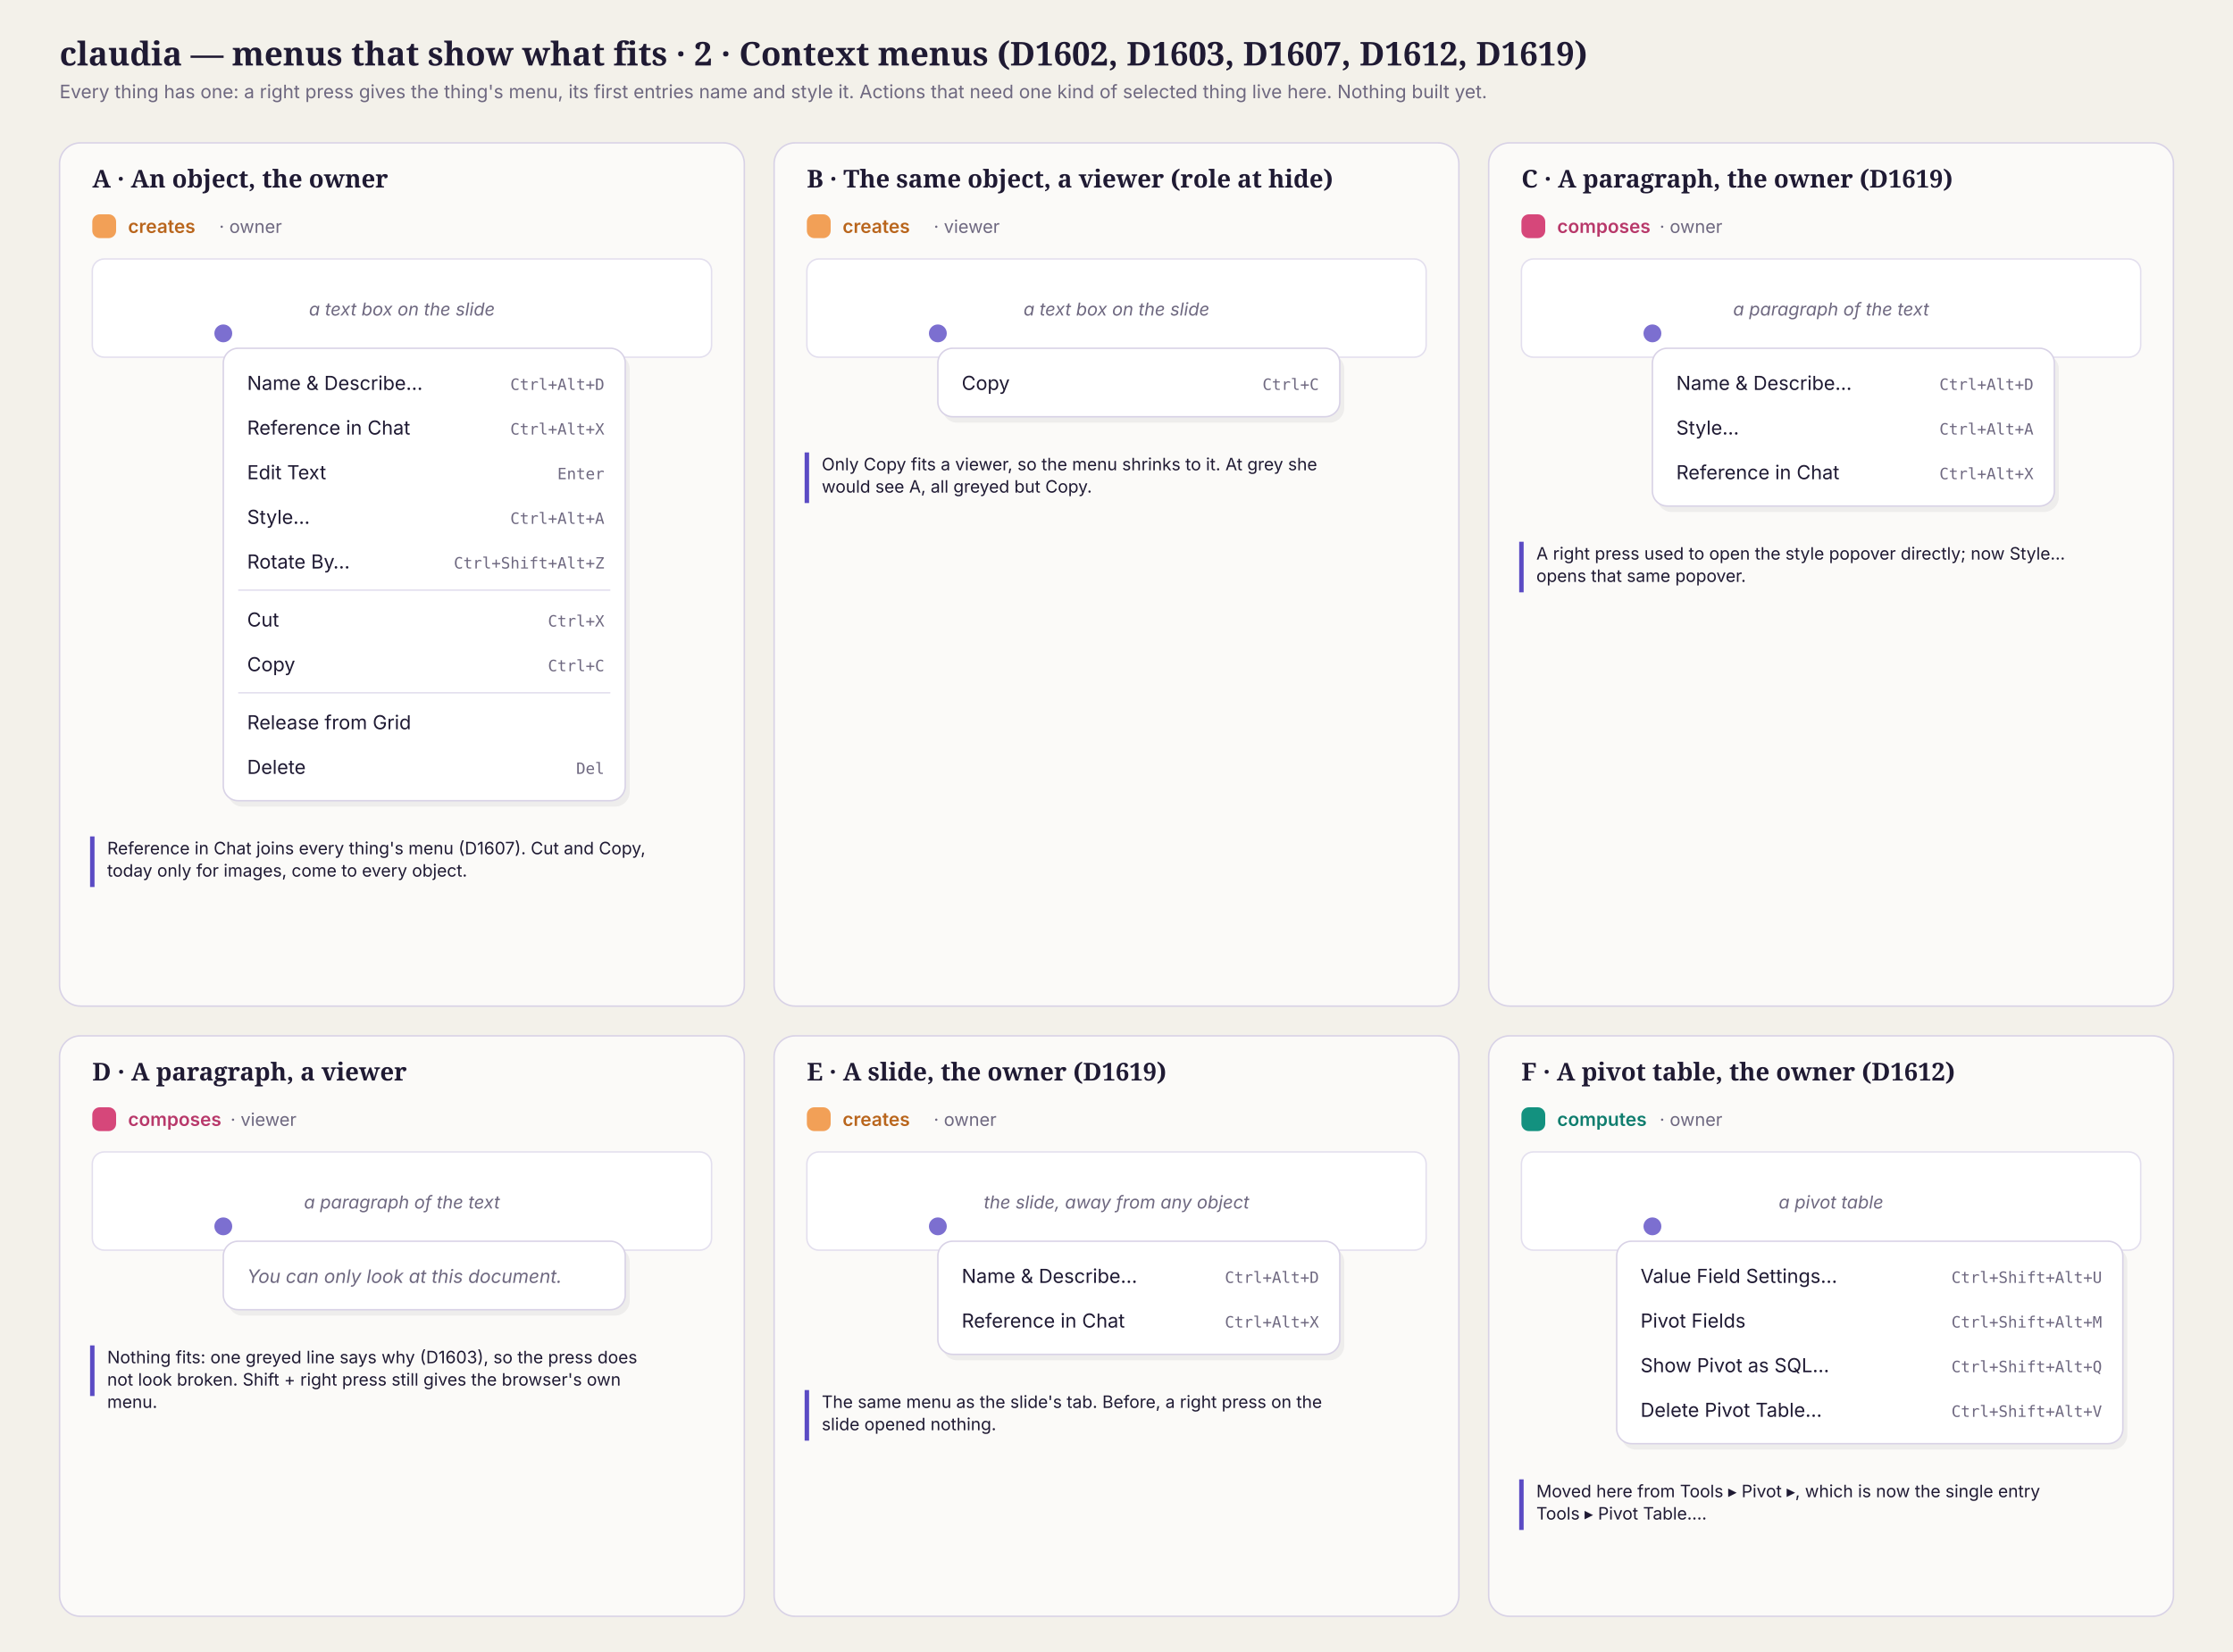
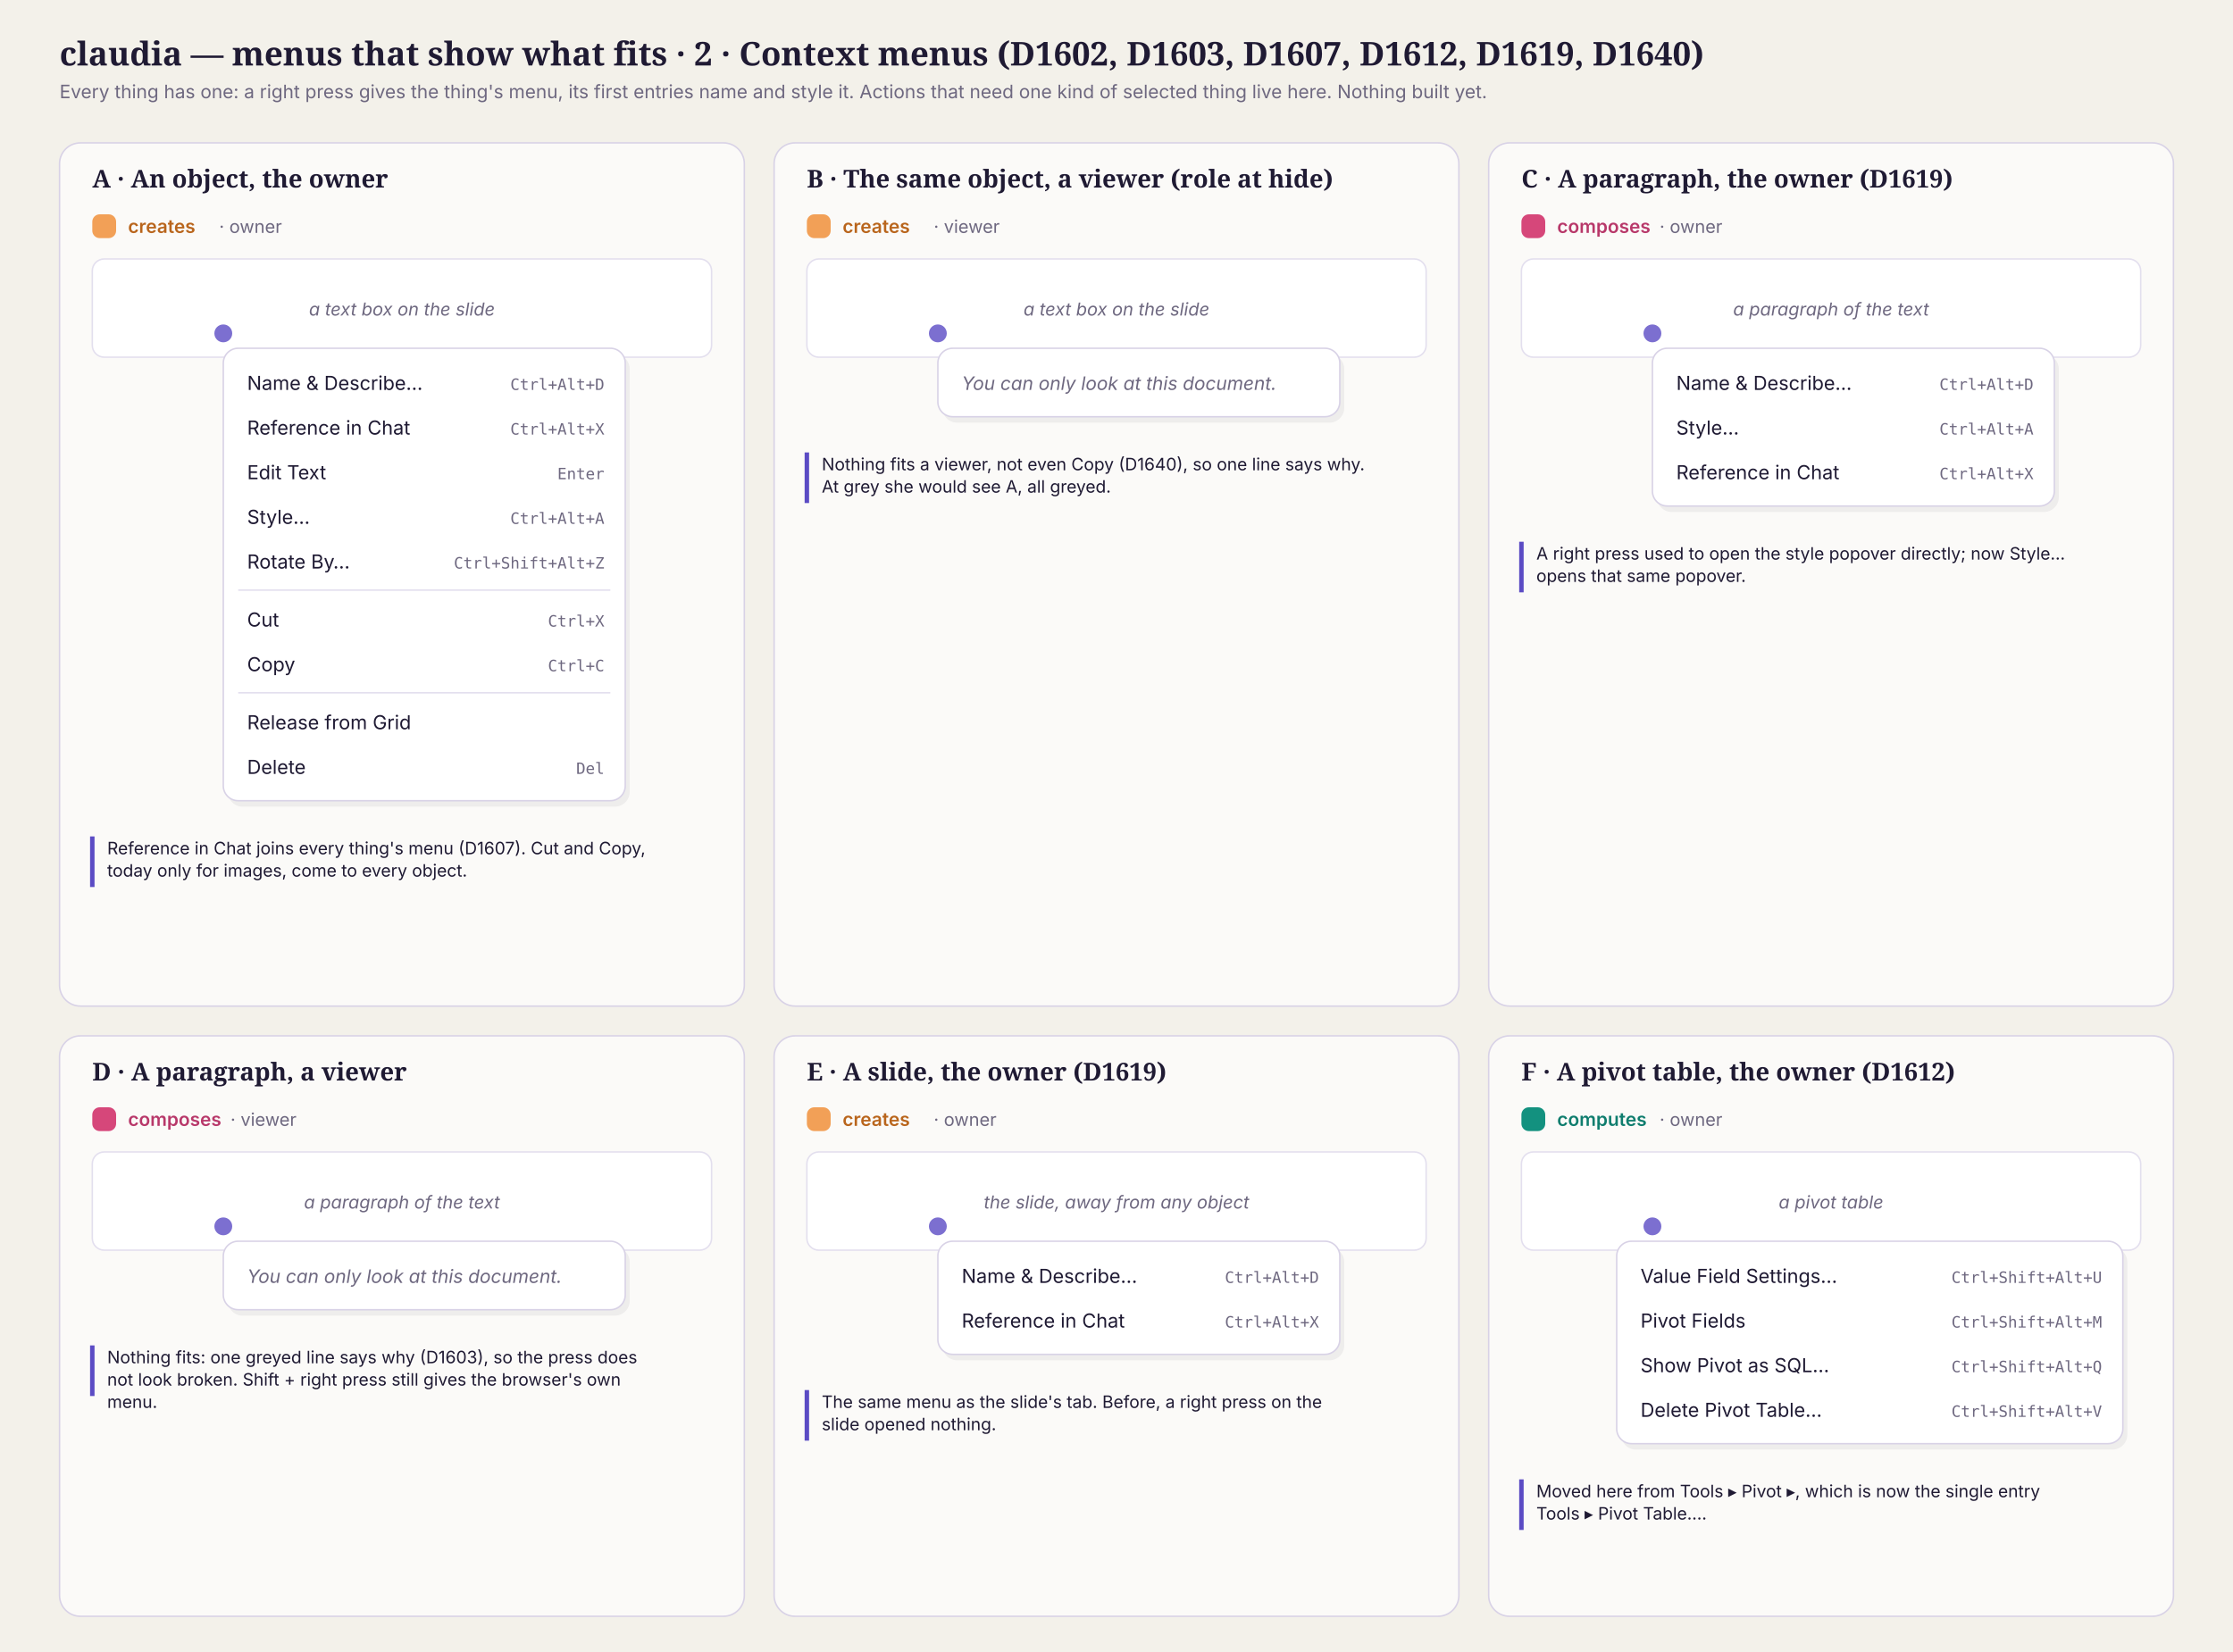
<svg xmlns="http://www.w3.org/2000/svg" viewBox="0 0 1500 1110" font-family="Inter, 'Segoe UI', system-ui, sans-serif">
  <rect x="0" y="0" width="1500" height="1110" fill="#f3f1ea" />
-   <text x="40" y="44" font-family="Fraunces, Georgia, serif" font-size="22" font-weight="600" fill="#1f1a33" text-anchor="start">claudia — menus that show what fits · 2 · Context menus (D1602, D1603, D1607, D1612, D1619)</text>
+   <text x="40" y="44" font-family="Fraunces, Georgia, serif" font-size="22" font-weight="600" fill="#1f1a33" text-anchor="start">claudia — menus that show what fits · 2 · Context menus (D1602, D1603, D1607, D1612, D1619, D1640)</text>
  <text x="40" y="66" font-family="Inter, 'Segoe UI', system-ui, sans-serif" font-size="12.5" font-weight="400" fill="#6e6880" text-anchor="start">Every thing has one: a right press gives the thing's menu, its first entries name and style it. Actions that need one kind of selected thing live here. Nothing built yet.</text>
  <rect x="40" y="96" width="460" height="580" rx="14" fill="#fbfaf8" stroke="#d8d2e6" stroke-width="1" />
  <text x="62" y="126" font-family="Fraunces, Georgia, serif" font-size="16.5" font-weight="600" fill="#1f1a33" text-anchor="start">A · An object, the owner</text>
  <rect x="62" y="144" width="16" height="16" rx="5" fill="#f2a057" />
  <text x="86" y="156.5" font-family="Inter, 'Segoe UI', system-ui, sans-serif" font-size="12.5" font-weight="600" fill="#b9651c" text-anchor="start">creates</text>
  <text x="147.2" y="156.5" font-family="Inter, 'Segoe UI', system-ui, sans-serif" font-size="12" font-weight="400" fill="#6e6880" text-anchor="start">· owner</text>
  <rect x="62" y="174" width="416" height="66" rx="8" fill="#fff" stroke="#e3dfee" stroke-width="1" />
  <text x="270" y="212" font-family="Inter, 'Segoe UI', system-ui, sans-serif" font-size="12" font-weight="400" fill="#6e6880" text-anchor="middle" font-style="italic">a text box on the slide</text>
  <circle cx="150" cy="224" r="6" fill="#5b4bc4" opacity="0.8" />
  <rect x="153" y="238" width="270" height="304" rx="10" fill="#1f1a33" opacity="0.06" />
  <rect x="150" y="234" width="270" height="304" rx="10" fill="#fff" stroke="#d8d2e6" stroke-width="1" />
  <text x="166" y="262" font-family="Inter, 'Segoe UI', system-ui, sans-serif" font-size="13" font-weight="400" fill="#1f1a33" text-anchor="start">Name &amp; Describe…</text>
  <text x="406" y="262" font-family="'JetBrains Mono', ui-monospace, Menlo, monospace" font-size="10.5" font-weight="400" fill="#6e6880" text-anchor="end">Ctrl+Alt+D</text>
  <text x="166" y="292" font-family="Inter, 'Segoe UI', system-ui, sans-serif" font-size="13" font-weight="400" fill="#1f1a33" text-anchor="start">Reference in Chat</text>
  <text x="406" y="292" font-family="'JetBrains Mono', ui-monospace, Menlo, monospace" font-size="10.5" font-weight="400" fill="#6e6880" text-anchor="end">Ctrl+Alt+X</text>
  <text x="166" y="322" font-family="Inter, 'Segoe UI', system-ui, sans-serif" font-size="13" font-weight="400" fill="#1f1a33" text-anchor="start">Edit Text</text>
  <text x="406" y="322" font-family="'JetBrains Mono', ui-monospace, Menlo, monospace" font-size="10.5" font-weight="400" fill="#6e6880" text-anchor="end">Enter</text>
  <text x="166" y="352" font-family="Inter, 'Segoe UI', system-ui, sans-serif" font-size="13" font-weight="400" fill="#1f1a33" text-anchor="start">Style…</text>
  <text x="406" y="352" font-family="'JetBrains Mono', ui-monospace, Menlo, monospace" font-size="10.5" font-weight="400" fill="#6e6880" text-anchor="end">Ctrl+Alt+A</text>
  <text x="166" y="382" font-family="Inter, 'Segoe UI', system-ui, sans-serif" font-size="13" font-weight="400" fill="#1f1a33" text-anchor="start">Rotate By…</text>
  <text x="406" y="382" font-family="'JetBrains Mono', ui-monospace, Menlo, monospace" font-size="10.5" font-weight="400" fill="#6e6880" text-anchor="end">Ctrl+Shift+Alt+Z</text>
  <line x1="160" y1="396.5" x2="410" y2="396.5" stroke="#e3dfee" stroke-width="1" />
  <text x="166" y="421" font-family="Inter, 'Segoe UI', system-ui, sans-serif" font-size="13" font-weight="400" fill="#1f1a33" text-anchor="start">Cut</text>
  <text x="406" y="421" font-family="'JetBrains Mono', ui-monospace, Menlo, monospace" font-size="10.5" font-weight="400" fill="#6e6880" text-anchor="end">Ctrl+X</text>
  <text x="166" y="451" font-family="Inter, 'Segoe UI', system-ui, sans-serif" font-size="13" font-weight="400" fill="#1f1a33" text-anchor="start">Copy</text>
  <text x="406" y="451" font-family="'JetBrains Mono', ui-monospace, Menlo, monospace" font-size="10.5" font-weight="400" fill="#6e6880" text-anchor="end">Ctrl+C</text>
  <line x1="160" y1="465.5" x2="410" y2="465.5" stroke="#e3dfee" stroke-width="1" />
  <text x="166" y="490" font-family="Inter, 'Segoe UI', system-ui, sans-serif" font-size="13" font-weight="400" fill="#1f1a33" text-anchor="start">Release from Grid</text>
  <text x="166" y="520" font-family="Inter, 'Segoe UI', system-ui, sans-serif" font-size="13" font-weight="400" fill="#1f1a33" text-anchor="start">Delete</text>
  <text x="406" y="520" font-family="'JetBrains Mono', ui-monospace, Menlo, monospace" font-size="10.5" font-weight="400" fill="#6e6880" text-anchor="end">Del</text>
  <line x1="62" y1="562" x2="62" y2="596" stroke="#5b4bc4" stroke-width="3" />
  <text x="72" y="574" font-family="Inter, 'Segoe UI', system-ui, sans-serif" font-size="11.5" font-weight="400" fill="#1f1a33" text-anchor="start">Reference in Chat joins every thing's menu (D1607). Cut and Copy,</text>
  <text x="72" y="589" font-family="Inter, 'Segoe UI', system-ui, sans-serif" font-size="11.5" font-weight="400" fill="#1f1a33" text-anchor="start">today only for images, come to every object.</text>
  <rect x="520" y="96" width="460" height="580" rx="14" fill="#fbfaf8" stroke="#d8d2e6" stroke-width="1" />
  <text x="542" y="126" font-family="Fraunces, Georgia, serif" font-size="16.5" font-weight="600" fill="#1f1a33" text-anchor="start">B · The same object, a viewer (role at hide)</text>
  <rect x="542" y="144" width="16" height="16" rx="5" fill="#f2a057" />
  <text x="566" y="156.5" font-family="Inter, 'Segoe UI', system-ui, sans-serif" font-size="12.5" font-weight="600" fill="#b9651c" text-anchor="start">creates</text>
  <text x="627.2" y="156.5" font-family="Inter, 'Segoe UI', system-ui, sans-serif" font-size="12" font-weight="400" fill="#6e6880" text-anchor="start">· viewer</text>
  <rect x="542" y="174" width="416" height="66" rx="8" fill="#fff" stroke="#e3dfee" stroke-width="1" />
  <text x="750" y="212" font-family="Inter, 'Segoe UI', system-ui, sans-serif" font-size="12" font-weight="400" fill="#6e6880" text-anchor="middle" font-style="italic">a text box on the slide</text>
  <circle cx="630" cy="224" r="6" fill="#5b4bc4" opacity="0.8" />
  <rect x="633" y="238" width="270" height="46" rx="10" fill="#1f1a33" opacity="0.06" />
  <rect x="630" y="234" width="270" height="46" rx="10" fill="#fff" stroke="#d8d2e6" stroke-width="1" />
-   <text x="646" y="262" font-family="Inter, 'Segoe UI', system-ui, sans-serif" font-size="13" font-weight="400" fill="#1f1a33" text-anchor="start">Copy</text>
-   <text x="886" y="262" font-family="'JetBrains Mono', ui-monospace, Menlo, monospace" font-size="10.5" font-weight="400" fill="#6e6880" text-anchor="end">Ctrl+C</text>
+   <text x="646" y="262" font-family="Inter, 'Segoe UI', system-ui, sans-serif" font-size="12.5" font-weight="400" fill="#6e6880" text-anchor="start" font-style="italic">You can only look at this document.</text>
  <line x1="542" y1="304" x2="542" y2="338" stroke="#5b4bc4" stroke-width="3" />
-   <text x="552" y="316" font-family="Inter, 'Segoe UI', system-ui, sans-serif" font-size="11.5" font-weight="400" fill="#1f1a33" text-anchor="start">Only Copy fits a viewer, so the menu shrinks to it. At grey she</text>
-   <text x="552" y="331" font-family="Inter, 'Segoe UI', system-ui, sans-serif" font-size="11.5" font-weight="400" fill="#1f1a33" text-anchor="start">would see A, all greyed but Copy.</text>
+   <text x="552" y="316" font-family="Inter, 'Segoe UI', system-ui, sans-serif" font-size="11.5" font-weight="400" fill="#1f1a33" text-anchor="start">Nothing fits a viewer, not even Copy (D1640), so one line says why.</text>
+   <text x="552" y="331" font-family="Inter, 'Segoe UI', system-ui, sans-serif" font-size="11.5" font-weight="400" fill="#1f1a33" text-anchor="start">At grey she would see A, all greyed.</text>
  <rect x="1000" y="96" width="460" height="580" rx="14" fill="#fbfaf8" stroke="#d8d2e6" stroke-width="1" />
  <text x="1022" y="126" font-family="Fraunces, Georgia, serif" font-size="16.5" font-weight="600" fill="#1f1a33" text-anchor="start">C · A paragraph, the owner (D1619)</text>
  <rect x="1022" y="144" width="16" height="16" rx="5" fill="#d6477a" />
  <text x="1046" y="156.5" font-family="Inter, 'Segoe UI', system-ui, sans-serif" font-size="12.5" font-weight="600" fill="#b8386a" text-anchor="start">composes</text>
  <text x="1114.8" y="156.5" font-family="Inter, 'Segoe UI', system-ui, sans-serif" font-size="12" font-weight="400" fill="#6e6880" text-anchor="start">· owner</text>
  <rect x="1022" y="174" width="416" height="66" rx="8" fill="#fff" stroke="#e3dfee" stroke-width="1" />
  <text x="1230" y="212" font-family="Inter, 'Segoe UI', system-ui, sans-serif" font-size="12" font-weight="400" fill="#6e6880" text-anchor="middle" font-style="italic">a paragraph of the text</text>
  <circle cx="1110" cy="224" r="6" fill="#5b4bc4" opacity="0.8" />
  <rect x="1113" y="238" width="270" height="106" rx="10" fill="#1f1a33" opacity="0.06" />
  <rect x="1110" y="234" width="270" height="106" rx="10" fill="#fff" stroke="#d8d2e6" stroke-width="1" />
  <text x="1126" y="262" font-family="Inter, 'Segoe UI', system-ui, sans-serif" font-size="13" font-weight="400" fill="#1f1a33" text-anchor="start">Name &amp; Describe…</text>
  <text x="1366" y="262" font-family="'JetBrains Mono', ui-monospace, Menlo, monospace" font-size="10.5" font-weight="400" fill="#6e6880" text-anchor="end">Ctrl+Alt+D</text>
  <text x="1126" y="292" font-family="Inter, 'Segoe UI', system-ui, sans-serif" font-size="13" font-weight="400" fill="#1f1a33" text-anchor="start">Style…</text>
  <text x="1366" y="292" font-family="'JetBrains Mono', ui-monospace, Menlo, monospace" font-size="10.5" font-weight="400" fill="#6e6880" text-anchor="end">Ctrl+Alt+A</text>
  <text x="1126" y="322" font-family="Inter, 'Segoe UI', system-ui, sans-serif" font-size="13" font-weight="400" fill="#1f1a33" text-anchor="start">Reference in Chat</text>
  <text x="1366" y="322" font-family="'JetBrains Mono', ui-monospace, Menlo, monospace" font-size="10.5" font-weight="400" fill="#6e6880" text-anchor="end">Ctrl+Alt+X</text>
  <line x1="1022" y1="364" x2="1022" y2="398" stroke="#5b4bc4" stroke-width="3" />
  <text x="1032" y="376" font-family="Inter, 'Segoe UI', system-ui, sans-serif" font-size="11.5" font-weight="400" fill="#1f1a33" text-anchor="start">A right press used to open the style popover directly; now Style…</text>
  <text x="1032" y="391" font-family="Inter, 'Segoe UI', system-ui, sans-serif" font-size="11.5" font-weight="400" fill="#1f1a33" text-anchor="start">opens that same popover.</text>
  <rect x="40" y="696" width="460" height="390" rx="14" fill="#fbfaf8" stroke="#d8d2e6" stroke-width="1" />
  <text x="62" y="726" font-family="Fraunces, Georgia, serif" font-size="16.5" font-weight="600" fill="#1f1a33" text-anchor="start">D · A paragraph, a viewer</text>
  <rect x="62" y="744" width="16" height="16" rx="5" fill="#d6477a" />
  <text x="86" y="756.5" font-family="Inter, 'Segoe UI', system-ui, sans-serif" font-size="12.5" font-weight="600" fill="#b8386a" text-anchor="start">composes</text>
  <text x="154.8" y="756.5" font-family="Inter, 'Segoe UI', system-ui, sans-serif" font-size="12" font-weight="400" fill="#6e6880" text-anchor="start">· viewer</text>
  <rect x="62" y="774" width="416" height="66" rx="8" fill="#fff" stroke="#e3dfee" stroke-width="1" />
  <text x="270" y="812" font-family="Inter, 'Segoe UI', system-ui, sans-serif" font-size="12" font-weight="400" fill="#6e6880" text-anchor="middle" font-style="italic">a paragraph of the text</text>
  <circle cx="150" cy="824" r="6" fill="#5b4bc4" opacity="0.8" />
  <rect x="153" y="838" width="270" height="46" rx="10" fill="#1f1a33" opacity="0.06" />
  <rect x="150" y="834" width="270" height="46" rx="10" fill="#fff" stroke="#d8d2e6" stroke-width="1" />
  <text x="166" y="862" font-family="Inter, 'Segoe UI', system-ui, sans-serif" font-size="12.5" font-weight="400" fill="#6e6880" text-anchor="start" font-style="italic">You can only look at this document.</text>
  <line x1="62" y1="904" x2="62" y2="938" stroke="#5b4bc4" stroke-width="3" />
  <text x="72" y="916" font-family="Inter, 'Segoe UI', system-ui, sans-serif" font-size="11.5" font-weight="400" fill="#1f1a33" text-anchor="start">Nothing fits: one greyed line says why (D1603), so the press does</text>
  <text x="72" y="931" font-family="Inter, 'Segoe UI', system-ui, sans-serif" font-size="11.5" font-weight="400" fill="#1f1a33" text-anchor="start">not look broken. Shift + right press still gives the browser's own</text>
  <text x="72" y="946" font-family="Inter, 'Segoe UI', system-ui, sans-serif" font-size="11.5" font-weight="400" fill="#1f1a33" text-anchor="start">menu.</text>
  <rect x="520" y="696" width="460" height="390" rx="14" fill="#fbfaf8" stroke="#d8d2e6" stroke-width="1" />
  <text x="542" y="726" font-family="Fraunces, Georgia, serif" font-size="16.5" font-weight="600" fill="#1f1a33" text-anchor="start">E · A slide, the owner (D1619)</text>
  <rect x="542" y="744" width="16" height="16" rx="5" fill="#f2a057" />
  <text x="566" y="756.5" font-family="Inter, 'Segoe UI', system-ui, sans-serif" font-size="12.5" font-weight="600" fill="#b9651c" text-anchor="start">creates</text>
  <text x="627.2" y="756.5" font-family="Inter, 'Segoe UI', system-ui, sans-serif" font-size="12" font-weight="400" fill="#6e6880" text-anchor="start">· owner</text>
  <rect x="542" y="774" width="416" height="66" rx="8" fill="#fff" stroke="#e3dfee" stroke-width="1" />
  <text x="750" y="812" font-family="Inter, 'Segoe UI', system-ui, sans-serif" font-size="12" font-weight="400" fill="#6e6880" text-anchor="middle" font-style="italic">the slide, away from any object</text>
  <circle cx="630" cy="824" r="6" fill="#5b4bc4" opacity="0.8" />
  <rect x="633" y="838" width="270" height="76" rx="10" fill="#1f1a33" opacity="0.06" />
  <rect x="630" y="834" width="270" height="76" rx="10" fill="#fff" stroke="#d8d2e6" stroke-width="1" />
  <text x="646" y="862" font-family="Inter, 'Segoe UI', system-ui, sans-serif" font-size="13" font-weight="400" fill="#1f1a33" text-anchor="start">Name &amp; Describe…</text>
  <text x="886" y="862" font-family="'JetBrains Mono', ui-monospace, Menlo, monospace" font-size="10.5" font-weight="400" fill="#6e6880" text-anchor="end">Ctrl+Alt+D</text>
  <text x="646" y="892" font-family="Inter, 'Segoe UI', system-ui, sans-serif" font-size="13" font-weight="400" fill="#1f1a33" text-anchor="start">Reference in Chat</text>
  <text x="886" y="892" font-family="'JetBrains Mono', ui-monospace, Menlo, monospace" font-size="10.5" font-weight="400" fill="#6e6880" text-anchor="end">Ctrl+Alt+X</text>
  <line x1="542" y1="934" x2="542" y2="968" stroke="#5b4bc4" stroke-width="3" />
  <text x="552" y="946" font-family="Inter, 'Segoe UI', system-ui, sans-serif" font-size="11.5" font-weight="400" fill="#1f1a33" text-anchor="start">The same menu as the slide's tab. Before, a right press on the</text>
  <text x="552" y="961" font-family="Inter, 'Segoe UI', system-ui, sans-serif" font-size="11.5" font-weight="400" fill="#1f1a33" text-anchor="start">slide opened nothing.</text>
  <rect x="1000" y="696" width="460" height="390" rx="14" fill="#fbfaf8" stroke="#d8d2e6" stroke-width="1" />
  <text x="1022" y="726" font-family="Fraunces, Georgia, serif" font-size="16.5" font-weight="600" fill="#1f1a33" text-anchor="start">F · A pivot table, the owner (D1612)</text>
  <rect x="1022" y="744" width="16" height="16" rx="5" fill="#13917f" />
  <text x="1046" y="756.5" font-family="Inter, 'Segoe UI', system-ui, sans-serif" font-size="12.5" font-weight="600" fill="#0f7d6e" text-anchor="start">computes</text>
  <text x="1114.8" y="756.5" font-family="Inter, 'Segoe UI', system-ui, sans-serif" font-size="12" font-weight="400" fill="#6e6880" text-anchor="start">· owner</text>
  <rect x="1022" y="774" width="416" height="66" rx="8" fill="#fff" stroke="#e3dfee" stroke-width="1" />
  <text x="1230" y="812" font-family="Inter, 'Segoe UI', system-ui, sans-serif" font-size="12" font-weight="400" fill="#6e6880" text-anchor="middle" font-style="italic">a pivot table</text>
  <circle cx="1110" cy="824" r="6" fill="#5b4bc4" opacity="0.8" />
  <rect x="1089" y="838" width="340" height="136" rx="10" fill="#1f1a33" opacity="0.06" />
  <rect x="1086" y="834" width="340" height="136" rx="10" fill="#fff" stroke="#d8d2e6" stroke-width="1" />
  <text x="1102" y="862" font-family="Inter, 'Segoe UI', system-ui, sans-serif" font-size="13" font-weight="400" fill="#1f1a33" text-anchor="start">Value Field Settings…</text>
  <text x="1412" y="862" font-family="'JetBrains Mono', ui-monospace, Menlo, monospace" font-size="10.5" font-weight="400" fill="#6e6880" text-anchor="end">Ctrl+Shift+Alt+U</text>
  <text x="1102" y="892" font-family="Inter, 'Segoe UI', system-ui, sans-serif" font-size="13" font-weight="400" fill="#1f1a33" text-anchor="start">Pivot Fields</text>
  <text x="1412" y="892" font-family="'JetBrains Mono', ui-monospace, Menlo, monospace" font-size="10.5" font-weight="400" fill="#6e6880" text-anchor="end">Ctrl+Shift+Alt+M</text>
  <text x="1102" y="922" font-family="Inter, 'Segoe UI', system-ui, sans-serif" font-size="13" font-weight="400" fill="#1f1a33" text-anchor="start">Show Pivot as SQL…</text>
  <text x="1412" y="922" font-family="'JetBrains Mono', ui-monospace, Menlo, monospace" font-size="10.5" font-weight="400" fill="#6e6880" text-anchor="end">Ctrl+Shift+Alt+Q</text>
  <text x="1102" y="952" font-family="Inter, 'Segoe UI', system-ui, sans-serif" font-size="13" font-weight="400" fill="#1f1a33" text-anchor="start">Delete Pivot Table…</text>
  <text x="1412" y="952" font-family="'JetBrains Mono', ui-monospace, Menlo, monospace" font-size="10.5" font-weight="400" fill="#6e6880" text-anchor="end">Ctrl+Shift+Alt+V</text>
  <line x1="1022" y1="994" x2="1022" y2="1028" stroke="#5b4bc4" stroke-width="3" />
  <text x="1032" y="1006" font-family="Inter, 'Segoe UI', system-ui, sans-serif" font-size="11.5" font-weight="400" fill="#1f1a33" text-anchor="start">Moved here from Tools ▸ Pivot ▸, which is now the single entry</text>
  <text x="1032" y="1021" font-family="Inter, 'Segoe UI', system-ui, sans-serif" font-size="11.5" font-weight="400" fill="#1f1a33" text-anchor="start">Tools ▸ Pivot Table….</text>
</svg>
